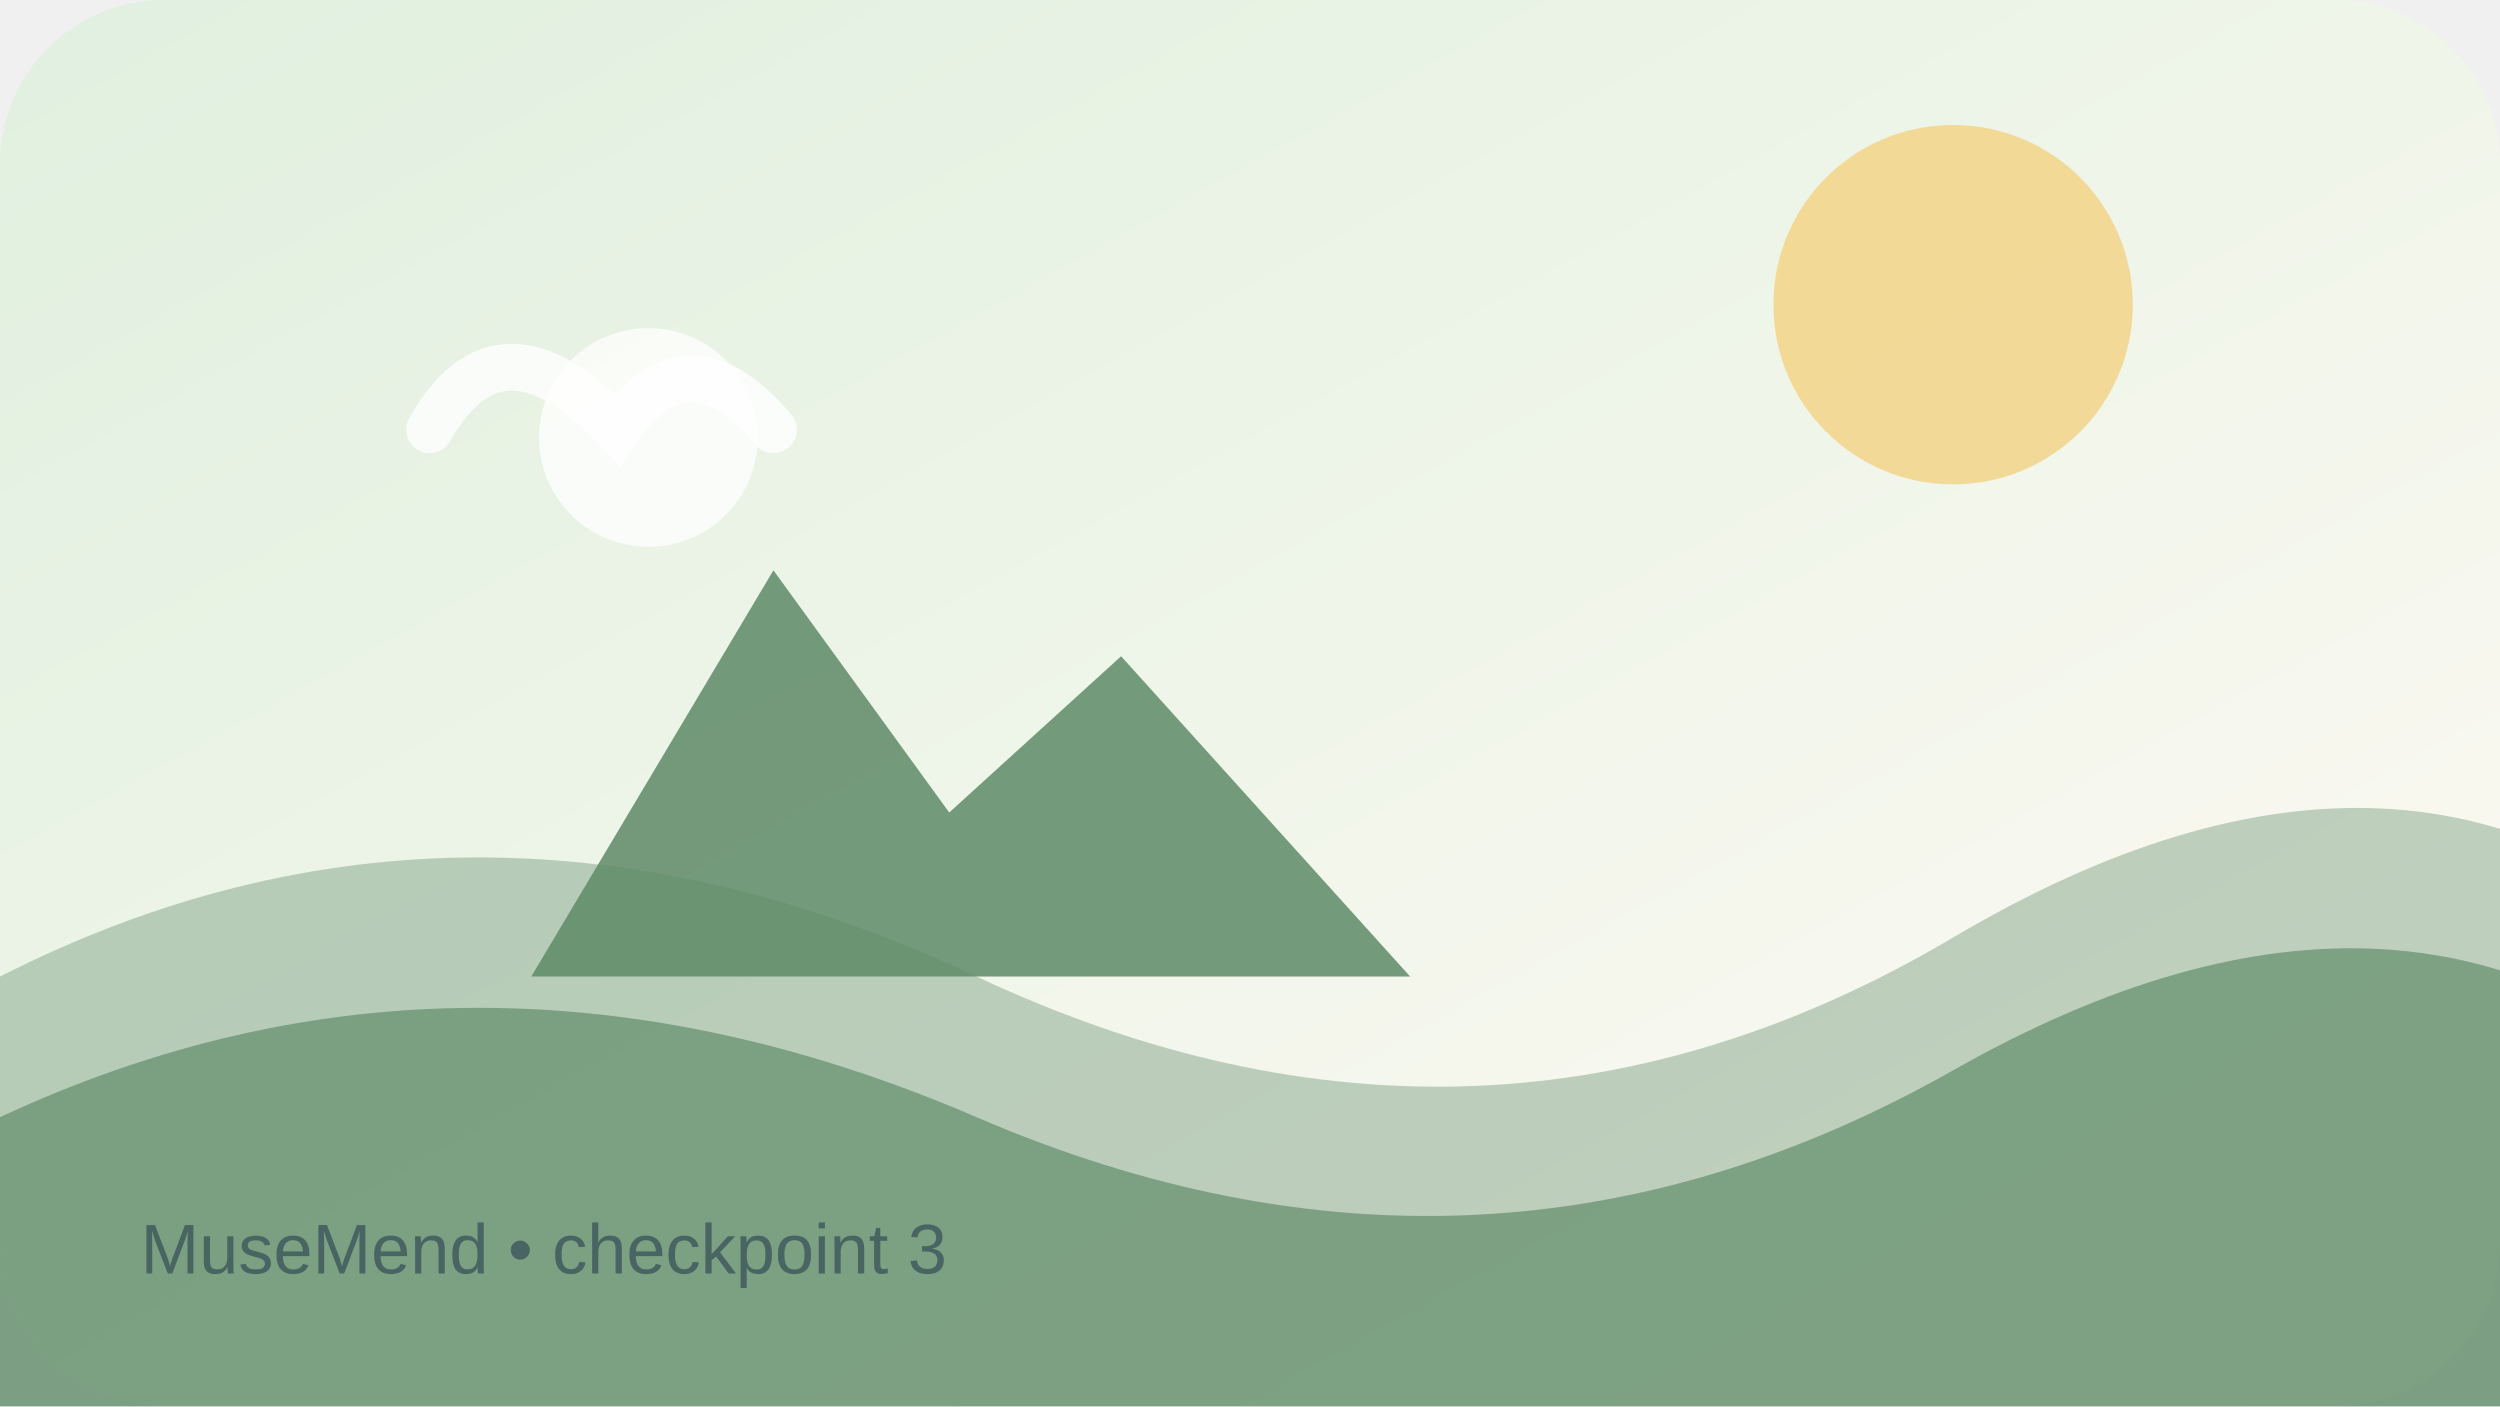
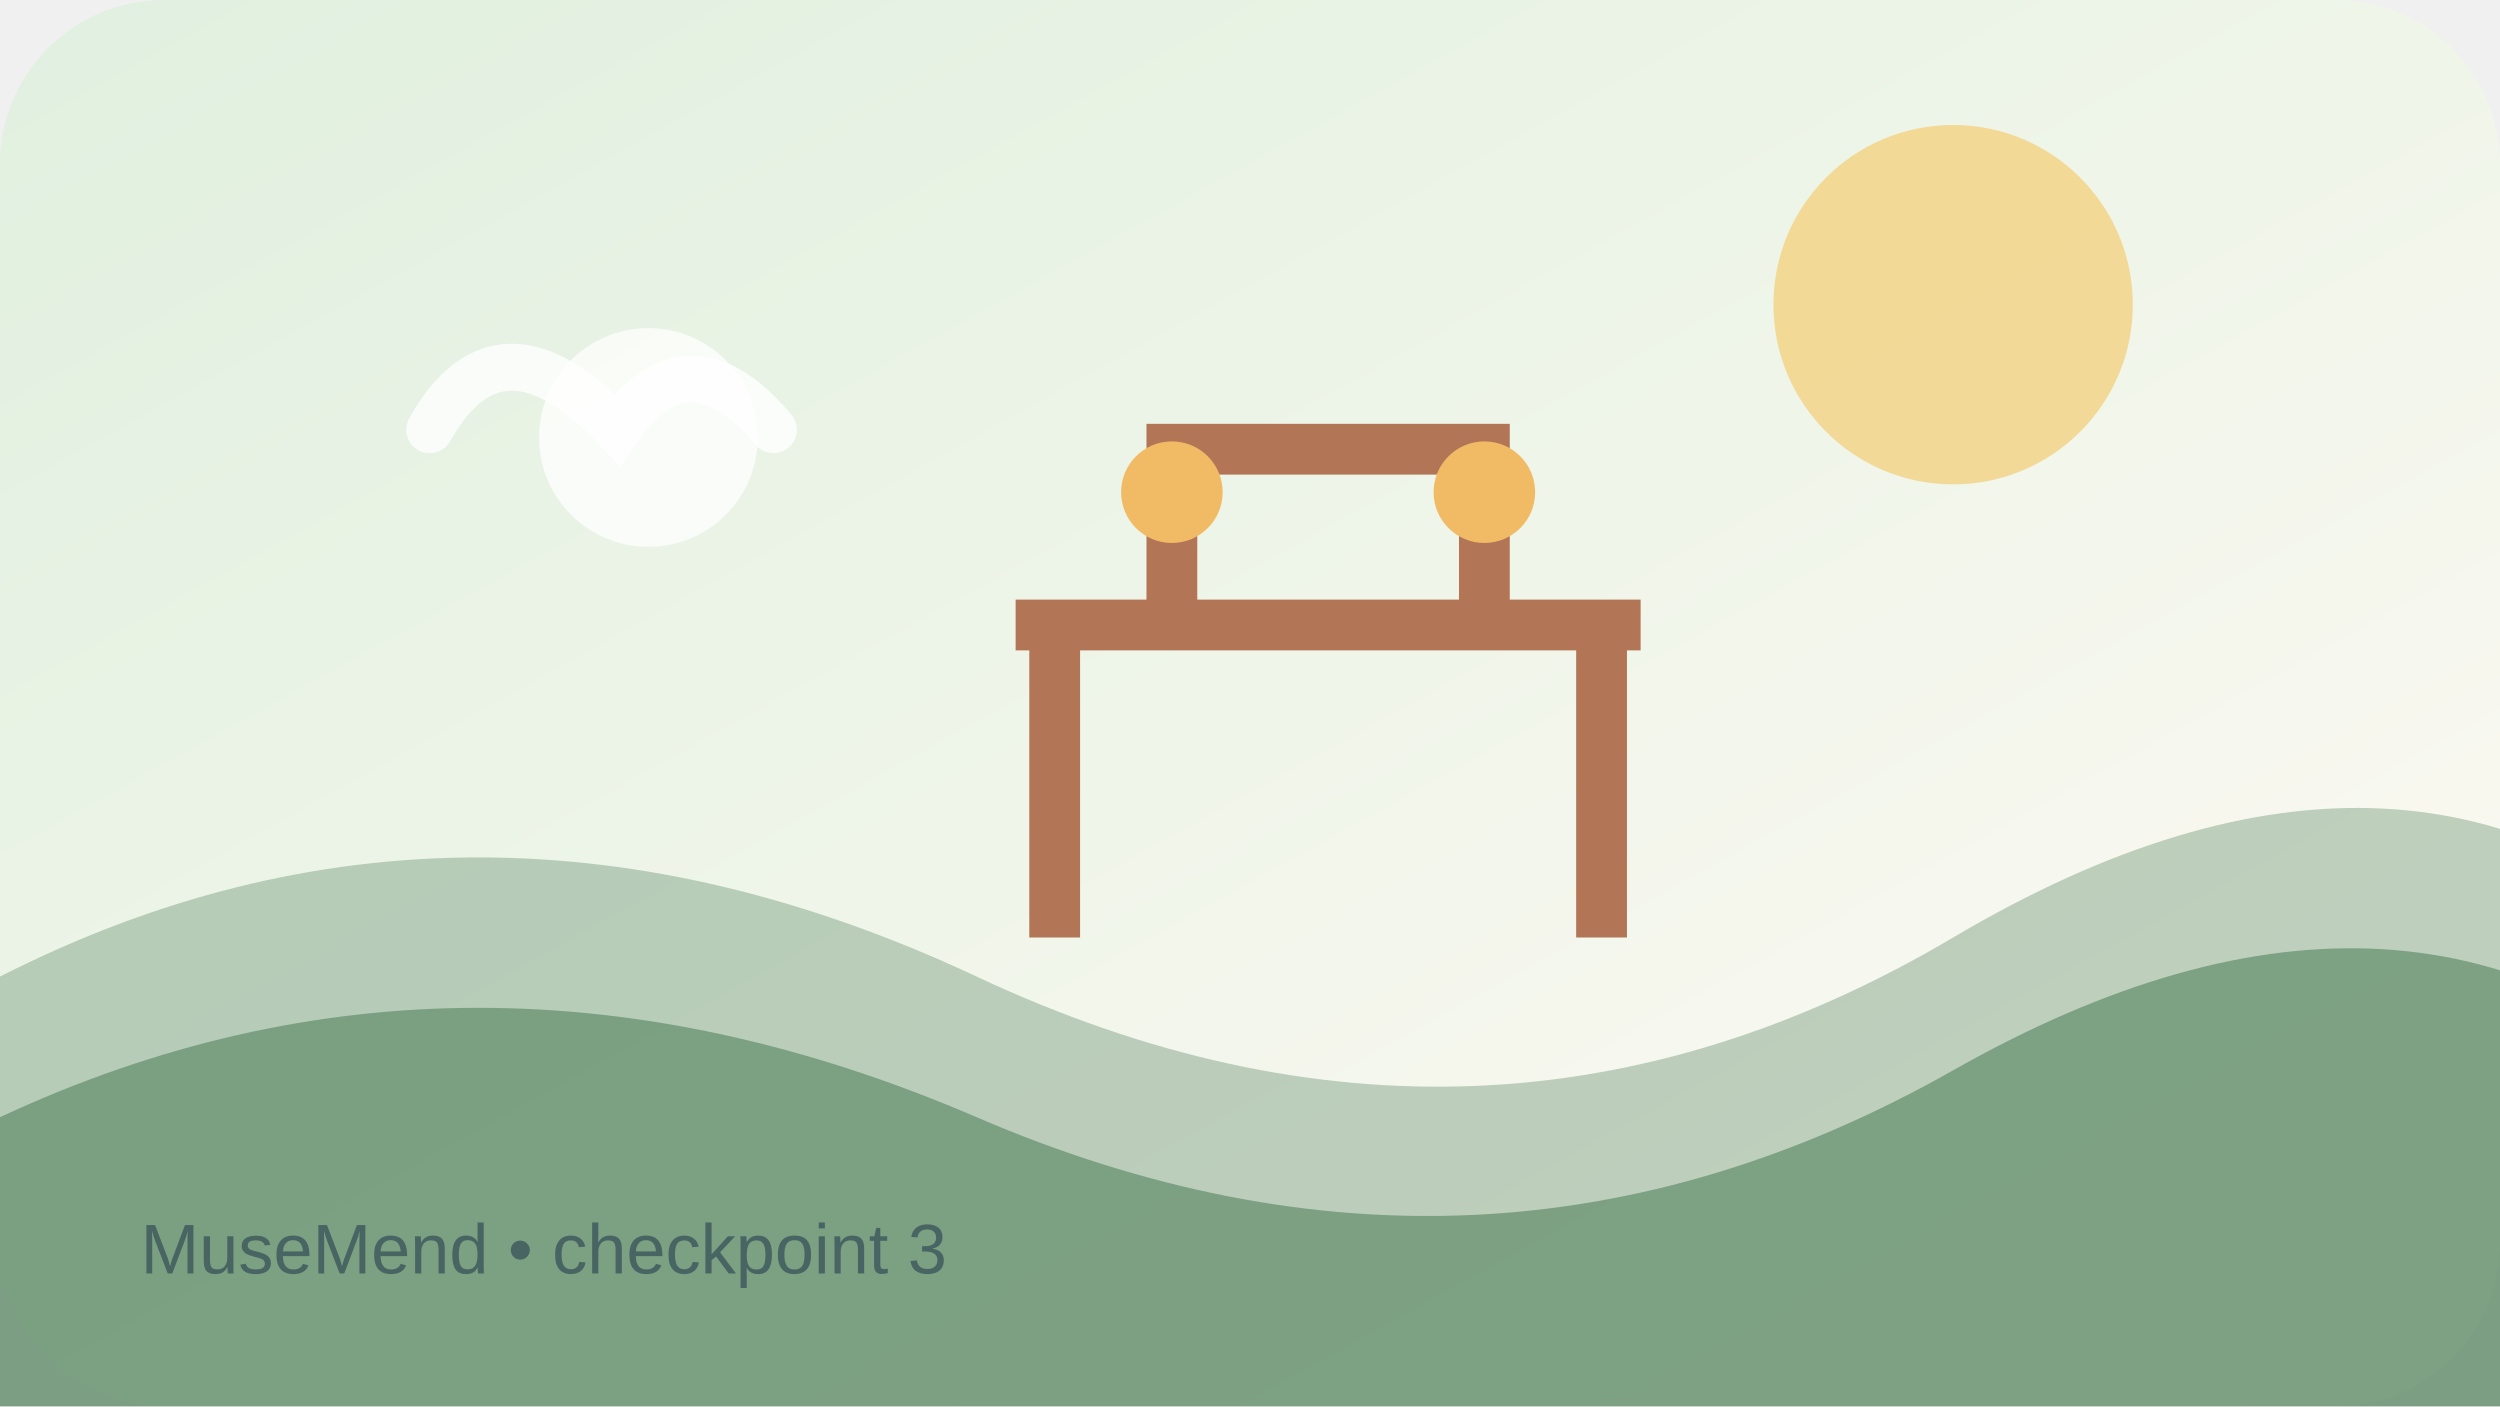
<svg xmlns="http://www.w3.org/2000/svg" viewBox="0 0 640 360">
  <defs>
    <linearGradient id="g" x1="0" x2="1" y1="0" y2="1">
      <stop stop-color="#e0f0df" />
      <stop offset="1" stop-color="#fffaf4" />
    </linearGradient>
  </defs>
  <rect width="640" height="360" rx="42" fill="url(#g)" />
  <circle cx="500" cy="78" r="46" fill="#f3d58b" opacity=".88" />
  <path d="M0 250 Q120 189 250 250 T500 240 T700 250 V360 H0Z" fill="#5f8b68" opacity=".38" />
  <path d="M0 286 Q120 230 250 286 T500 274 T700 286 V360 H0Z" fill="#5f8b68" opacity=".68" />
-   <path d="M136 250 l62-104 45 62 44-40 74 82z" fill="#5f8b68" opacity=".86" />
+   <path d="M270 240V160h140v80M260 160h160M300 160v-45h80v45" fill="none" stroke="#b27657" stroke-width="13" />
+   <circle cx="300" cy="126" r="13" fill="#f1bb65" />
+   <circle cx="380" cy="126" r="13" fill="#f1bb65" />
  <circle cx="166" cy="112" r="28" fill="#ffffff" opacity=".72" />
  <path d="M110 110 q18-32 48 0 q18-26 40 0" fill="none" stroke="#ffffff" stroke-width="12" stroke-linecap="round" opacity=".8" />
  <text x="36" y="326" font-family="Arial,sans-serif" font-size="18" fill="#324b55" opacity=".7">MuseMend • checkpoint 3</text>
</svg>
